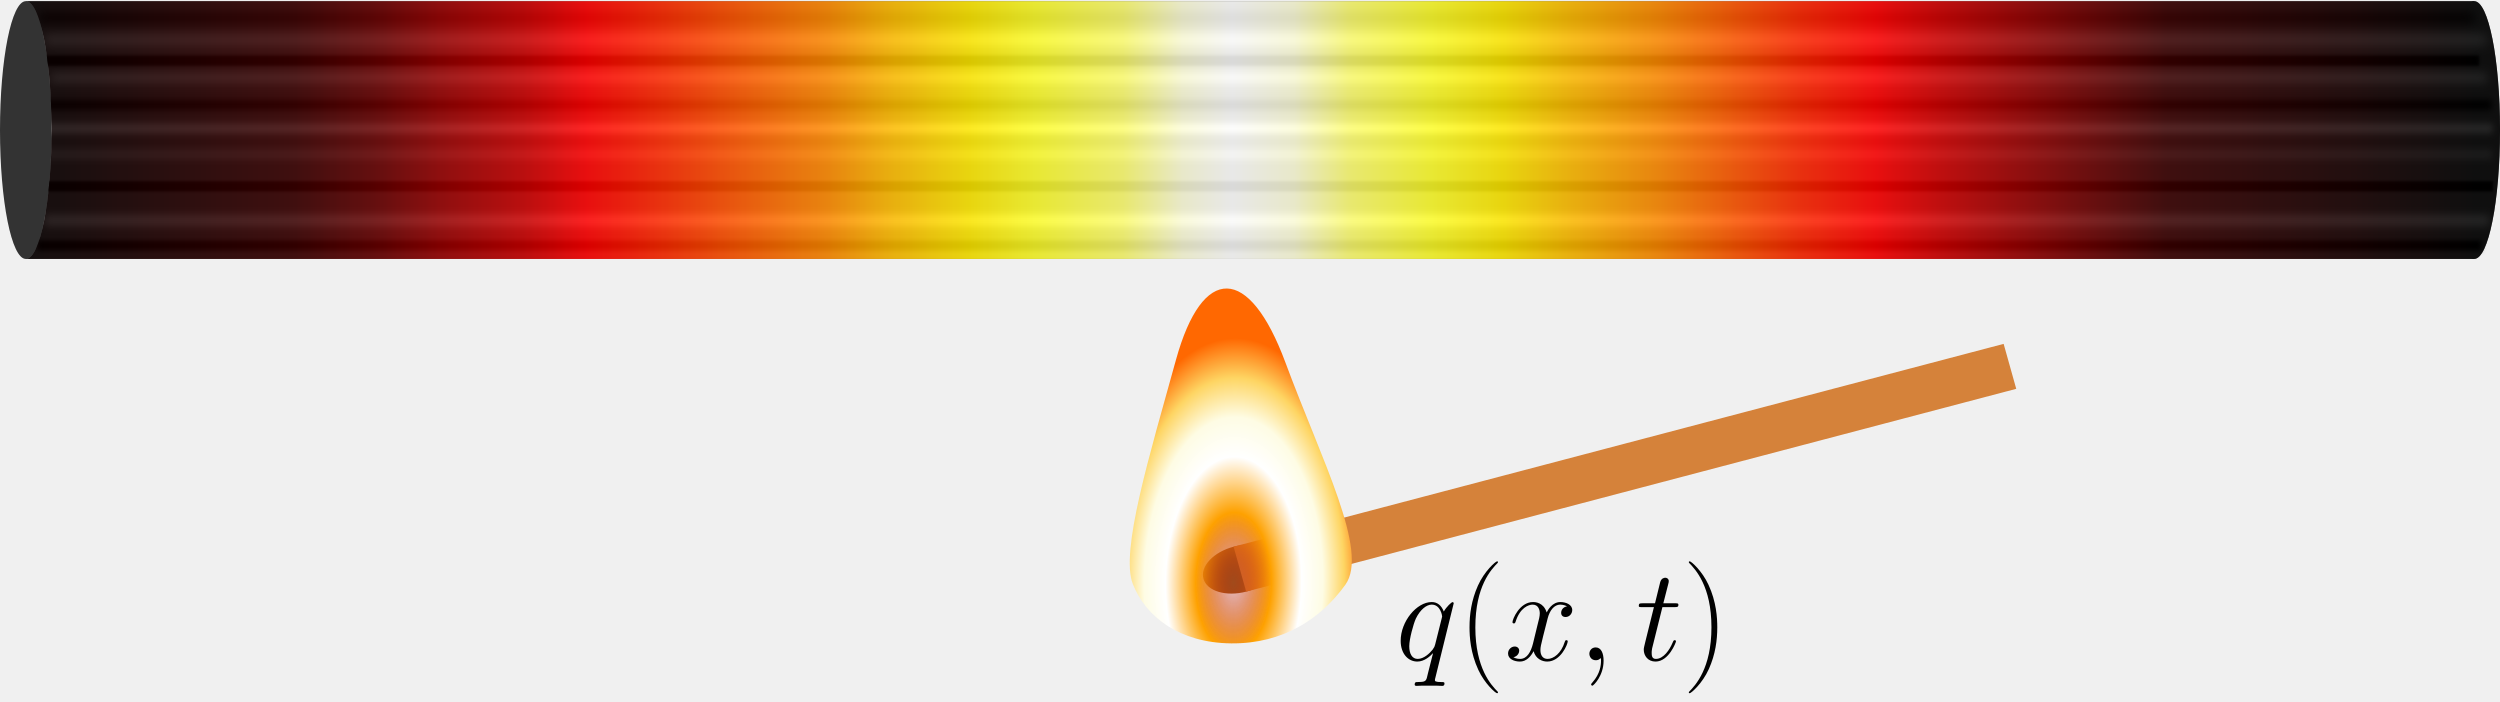
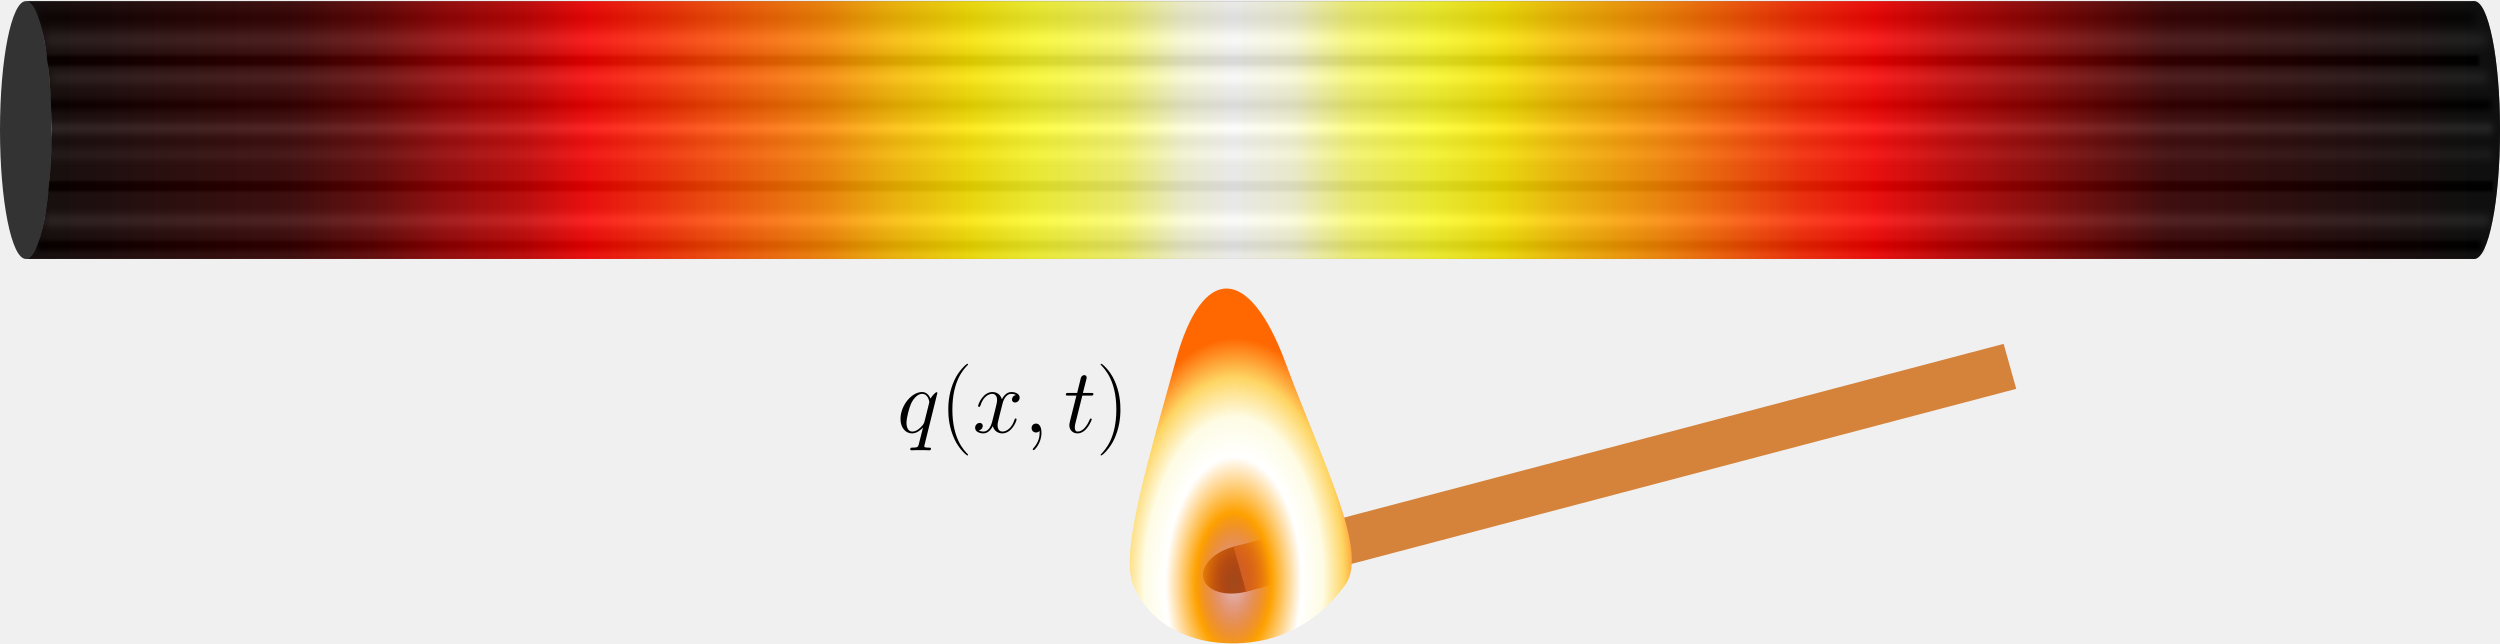
- <svg xmlns="http://www.w3.org/2000/svg" xmlns:xlink="http://www.w3.org/1999/xlink" width="165.51mm" height="46.445mm" viewBox="0 0 165.51 46.445" version="1.1" id="svg1">
+ <svg xmlns="http://www.w3.org/2000/svg" xmlns:xlink="http://www.w3.org/1999/xlink" width="165.51mm" height="42.595mm" viewBox="0 0 165.51 42.595" version="1.1" id="svg1">
  <defs id="defs1">
    <linearGradient id="linearGradient79">
      <stop style="stop-color:#ba0000;stop-opacity:0.175;" offset="0" id="stop81" />
      <stop style="stop-color:#fea100;stop-opacity:1;" offset="0.287" id="stop82" />
      <stop style="stop-color:#ffffff;stop-opacity:1;" offset="0.515" id="stop88" />
      <stop style="stop-color:#fefce4;stop-opacity:1;" offset="0.677" id="stop87" />
      <stop style="stop-color:#fed563;stop-opacity:1;" offset="0.838" id="stop89" />
      <stop style="stop-color:#ff6801;stop-opacity:1;" offset="1" id="stop80" />
    </linearGradient>
    <linearGradient id="linearGradient47">
      <stop style="stop-color:#000000;stop-opacity:1;" offset="0" id="stop43" />
      <stop style="stop-color:#380000;stop-opacity:1;" offset="0.118" id="stop73" />
      <stop style="stop-color:#680000;stop-opacity:1;" offset="0.154" id="stop71" />
      <stop style="stop-color:#960000;stop-opacity:1;" offset="0.178" id="stop69" />
      <stop style="stop-color:#c90000;stop-opacity:1;" offset="0.212" id="stop67" />
      <stop style="stop-color:#ff0000;stop-opacity:1;" offset="0.237" id="stop65" />
      <stop style="stop-color:#ff2800;stop-opacity:1;" offset="0.266" id="stop63" />
      <stop style="stop-color:#ff5b00;stop-opacity:1;" offset="0.301" id="stop61" />
      <stop style="stop-color:#ff8900;stop-opacity:1;" offset="0.334" id="stop59" />
      <stop style="stop-color:#ffba00;stop-opacity:1;" offset="0.359" id="stop57" />
      <stop style="stop-color:#ffe900;stop-opacity:1;" offset="0.392" id="stop55" />
      <stop style="stop-color:#ffff2a;stop-opacity:1;" offset="0.418" id="stop53" />
      <stop style="stop-color:#ffff71;stop-opacity:1;" offset="0.454" id="stop51" />
      <stop style="stop-color:#ffffdb;stop-opacity:1;" offset="0.478" id="stop52" />
      <stop style="stop-color:#ffffff;stop-opacity:1;" offset="0.498" id="stop48" />
      <stop style="stop-color:#ffffdb;stop-opacity:1;" offset="0.523" id="stop49" />
      <stop style="stop-color:#ffff71;stop-opacity:1;" offset="0.546" id="stop50" />
      <stop style="stop-color:#ffff2a;stop-opacity:1;" offset="0.579" id="stop54" />
      <stop style="stop-color:#ffe900;stop-opacity:1;" offset="0.607" id="stop56" />
      <stop style="stop-color:#ffba00;stop-opacity:1;" offset="0.636" id="stop58" />
      <stop style="stop-color:#ff8900;stop-opacity:1;" offset="0.671" id="stop60" />
      <stop style="stop-color:#ff5b00;stop-opacity:1;" offset="0.698" id="stop62" />
      <stop style="stop-color:#ff2800;stop-opacity:1;" offset="0.727" id="stop64" />
      <stop style="stop-color:#ff0000;stop-opacity:1;" offset="0.758" id="stop66" />
      <stop style="stop-color:#c90000;stop-opacity:1;" offset="0.787" id="stop68" />
      <stop style="stop-color:#960000;stop-opacity:1;" offset="0.818" id="stop70" />
      <stop style="stop-color:#680000;stop-opacity:1;" offset="0.846" id="stop72" />
      <stop style="stop-color:#380000;stop-opacity:1;" offset="0.876" id="stop74" />
      <stop style="stop-color:#000000;stop-opacity:1;" offset="1" id="stop44" />
    </linearGradient>
    <filter style="color-interpolation-filters:sRGB" id="filter5" x="-0.003" y="-0.773" width="1.007" height="2.546">
      <feGaussianBlur stdDeviation="0.146" id="feGaussianBlur5" />
    </filter>
    <filter style="color-interpolation-filters:sRGB" id="filter6" x="-0.002" y="-0.547" width="1.005" height="2.095">
      <feGaussianBlur stdDeviation="0.103" id="feGaussianBlur6" />
    </filter>
    <filter style="color-interpolation-filters:sRGB" id="filter8" x="-0.005" y="-1.153" width="1.01" height="3.306">
      <feGaussianBlur stdDeviation="0.217" id="feGaussianBlur8" />
    </filter>
    <filter style="color-interpolation-filters:sRGB" id="filter9" x="-0.003" y="-0.727" width="1.006" height="2.453">
      <feGaussianBlur stdDeviation="0.137" id="feGaussianBlur9" />
    </filter>
    <filter style="color-interpolation-filters:sRGB" id="filter12" x="-0.004" y="-1.024" width="1.009" height="3.049">
      <feGaussianBlur stdDeviation="0.193" id="feGaussianBlur12" />
    </filter>
    <filter style="color-interpolation-filters:sRGB" id="filter14" x="-0.003" y="-0.698" width="1.006" height="2.396">
      <feGaussianBlur stdDeviation="0.132" id="feGaussianBlur14" />
    </filter>
    <filter style="color-interpolation-filters:sRGB" id="filter15" x="-0.005" y="-1.286" width="1.011" height="3.573">
      <feGaussianBlur stdDeviation="0.243" id="feGaussianBlur15" />
    </filter>
    <filter style="color-interpolation-filters:sRGB" id="filter16" x="-0.005" y="-1.224" width="1.01" height="3.447">
      <feGaussianBlur stdDeviation="0.231" id="feGaussianBlur16" />
    </filter>
    <filter style="color-interpolation-filters:sRGB" id="filter17" x="-0.002" y="-0.381" width="1.003" height="1.763">
      <feGaussianBlur stdDeviation="0.072" id="feGaussianBlur17" />
    </filter>
    <filter style="color-interpolation-filters:sRGB" id="filter1" x="-0.002" y="-0.424" width="1.004" height="1.849">
      <feGaussianBlur stdDeviation="0.08" id="feGaussianBlur1" />
    </filter>
    <linearGradient xlink:href="#linearGradient47" id="linearGradient75" gradientUnits="userSpaceOnUse" gradientTransform="translate(0.7771723,-15.42187)" x1="47.757" y1="66.36" x2="156.383" y2="66.36" spreadMethod="reflect" />
    <radialGradient xlink:href="#linearGradient79" id="radialGradient80" cx="110.822" cy="65.819" fx="110.822" fy="65.819" r="8.67" gradientTransform="matrix(1.008356,0.00677122,-0.01760116,1.864993,-10.3159,-74.99543)" gradientUnits="userSpaceOnUse" spreadMethod="pad" />
    <g id="g3226">
      <g id="g8621">
        <path d="m 6.312,-10.438 c 0.156,-0.656 0.219,-0.828 1.734,-0.828 0.453,0 0.578,0 0.578,-0.328 0,-0.172 -0.188,-0.172 -0.25,-0.172 -0.344,0 -0.75,0.047 -1.094,0.047 h -2.312 c -0.312,0 -0.703,-0.047 -1.031,-0.047 -0.125,0 -0.328,0 -0.328,0.328 0,0.172 0.156,0.172 0.422,0.172 1.047,0 1.047,0.141 1.047,0.328 0,0.031 0,0.141 -0.062,0.406 l -2.328,9.25 C 2.531,-0.672 2.5,-0.5 1.297,-0.5 c -0.328,0 -0.5,0 -0.5,0.312 C 0.797,0 0.891,0 1.234,0 h 7.719 c 0.375,0 0.391,-0.016 0.516,-0.328 L 10.797,-4 c 0.031,-0.078 0.062,-0.188 0.062,-0.234 0,-0.109 -0.078,-0.172 -0.172,-0.172 -0.016,0 -0.094,0 -0.125,0.062 -0.047,0.016 -0.047,0.062 -0.172,0.391 C 9.828,-2.438 9.062,-0.5 6.141,-0.5 H 4.5 c -0.25,0 -0.281,0 -0.391,-0.016 -0.188,-0.016 -0.203,-0.047 -0.203,-0.188 0,-0.125 0.031,-0.234 0.078,-0.375 z m 0,0" id="path976" />
      </g>
    </g>
    <g id="g5071">
      <g id="g7912">
        <path d="m 10.922,-10.688 c 0,-0.109 -0.094,-0.219 -0.219,-0.219 -0.203,0 -1.156,0.891 -1.641,1.766 -0.438,-1.125 -1.203,-1.781 -2.266,-1.781 -2.812,0 -5.828,3.609 -5.828,7.281 0,2.453 1.438,3.891 3.125,3.891 1.312,0 2.406,-1 2.922,-1.562 L 7.031,-1.281 6.094,2.422 5.875,3.328 C 5.656,4.062 5.281,4.062 4.109,4.094 c -0.266,0 -0.516,0 -0.516,0.469 0,0.172 0.141,0.25 0.328,0.25 0.344,0 0.781,-0.047 1.141,-0.047 h 2.516 c 0.375,0 0.797,0.047 1.172,0.047 0.141,0 0.438,0 0.438,-0.469 0,-0.25 -0.188,-0.25 -0.562,-0.25 -1.172,0 -1.234,-0.172 -1.234,-0.375 0,-0.125 0.016,-0.156 0.094,-0.469 z M 7.438,-2.953 C 7.312,-2.531 7.312,-2.484 6.969,-2 c -0.547,0.688 -1.641,1.75 -2.812,1.75 -1.016,0 -1.578,-0.922 -1.578,-2.375 0,-1.359 0.766,-4.141 1.234,-5.188 0.844,-1.734 2.016,-2.625 2.984,-2.625 1.625,0 1.953,2.031 1.953,2.234 0,0.031 -0.078,0.344 -0.094,0.391 z m 0,0" id="path4889" />
      </g>
      <g id="g2368">
        <path d="m 11.75,-10.109 c -0.797,0.141 -1.094,0.734 -1.094,1.219 0,0.594 0.469,0.781 0.812,0.781 0.75,0 1.266,-0.641 1.266,-1.312 0,-1.031 -1.188,-1.5 -2.234,-1.5 -1.5,0 -2.344,1.484 -2.562,1.953 -0.578,-1.859 -2.109,-1.953 -2.562,-1.953 -2.531,0 -3.859,3.234 -3.859,3.781 0,0.109 0.094,0.234 0.266,0.234 0.203,0 0.25,-0.156 0.297,-0.25 0.844,-2.75 2.5,-3.281 3.219,-3.281 1.125,0 1.344,1.047 1.344,1.641 C 6.641,-8.25 6.5,-7.688 6.188,-6.5 l -0.828,3.406 c -0.375,1.484 -1.094,2.844 -2.406,2.844 -0.125,0 -0.75,0 -1.266,-0.312 0.891,-0.188 1.094,-0.922 1.094,-1.219 0,-0.5 -0.375,-0.797 -0.844,-0.797 -0.594,0 -1.25,0.516 -1.25,1.312 0,1.047 1.172,1.516 2.234,1.516 1.188,0 2.031,-0.938 2.562,-1.953 C 5.875,-0.25 7.109,0.25 8.031,0.25 c 2.531,0 3.859,-3.25 3.859,-3.797 0,-0.125 -0.094,-0.219 -0.25,-0.219 -0.219,0 -0.234,0.125 -0.312,0.328 -0.672,2.172 -2.109,3.188 -3.219,3.188 -0.875,0 -1.344,-0.641 -1.344,-1.656 0,-0.547 0.094,-0.938 0.5,-2.578 L 8.125,-7.859 C 8.5,-9.344 9.344,-10.438 10.484,-10.438 c 0.047,0 0.734,0 1.266,0.328 z m 0,0" id="path6956" />
      </g>
      <g id="g996">
        <path d="m 4.828,0.094 c 0,-1.438 -0.469,-2.5 -1.484,-2.5 -0.797,0 -1.188,0.641 -1.188,1.188 C 2.156,-0.672 2.531,0 3.375,0 3.688,0 3.969,-0.094 4.188,-0.328 4.234,-0.375 4.266,-0.375 4.281,-0.375 c 0.062,0 0.062,0.344 0.062,0.469 0,0.828 -0.156,2.438 -1.594,4.047 C 2.484,4.438 2.484,4.484 2.484,4.531 c 0,0.125 0.125,0.25 0.234,0.25 0.203,0 2.109,-1.828 2.109,-4.688 z m 0,0" id="path2283" />
      </g>
      <g id="g4637">
        <path d="m 4.984,-9.969 h 2.281 c 0.469,0 0.719,0 0.719,-0.438 0,-0.281 -0.156,-0.281 -0.656,-0.281 H 5.156 l 0.922,-3.609 c 0.094,-0.344 0.094,-0.391 0.094,-0.578 0,-0.391 -0.328,-0.609 -0.641,-0.609 -0.203,0 -0.766,0.078 -0.969,0.859 l -0.969,3.938 H 1.266 c -0.5,0 -0.719,0 -0.719,0.484 0,0.234 0.172,0.234 0.641,0.234 h 2.203 l -1.625,6.547 c -0.203,0.875 -0.281,1.125 -0.281,1.438 0,1.172 0.812,2.234 2.203,2.234 2.5,0 3.844,-3.625 3.844,-3.797 0,-0.141 -0.094,-0.219 -0.25,-0.219 -0.047,0 -0.141,0 -0.188,0.094 C 7.062,-3.641 7.031,-3.625 6.859,-3.219 6.344,-1.984 5.203,-0.25 3.766,-0.25 c -0.75,0 -0.797,-0.625 -0.797,-1.156 0,-0.031 0,-0.5 0.078,-0.797 z m 0,0" id="path3523" />
      </g>
      <g id="g4497">
        <path d="m 7.578,6.047 c 0,-0.031 0,-0.078 -0.062,-0.156 -1.141,-1.156 -4.188,-4.328 -4.188,-12.062 0,-7.734 2.984,-10.875 4.203,-12.109 0,-0.031 0.047,-0.078 0.047,-0.156 0,-0.078 -0.062,-0.125 -0.172,-0.125 -0.266,0 -2.375,1.828 -3.594,4.562 -1.234,2.75 -1.578,5.422 -1.578,7.812 0,1.781 0.172,4.797 1.656,8 1.188,2.578 3.219,4.375 3.516,4.375 0.125,0 0.172,-0.047 0.172,-0.141 z m 0,0" id="path8929" />
      </g>
      <g id="g4168">
        <path d="m 6.516,-6.172 c 0,-1.781 -0.172,-4.812 -1.656,-8 C 3.672,-16.75 1.641,-18.562 1.344,-18.562 c -0.078,0 -0.172,0.031 -0.172,0.156 0,0.047 0.016,0.062 0.047,0.125 1.188,1.234 4.203,4.375 4.203,12.094 0,7.719 -3,10.875 -4.203,12.109 C 1.188,5.969 1.172,6 1.172,6.047 c 0,0.125 0.094,0.141 0.172,0.141 0.266,0 2.375,-1.828 3.594,-4.547 1.234,-2.75 1.578,-5.438 1.578,-7.812 z m 0,0" id="path2100" />
      </g>
    </g>
    <g id="g2211">
      <g id="g3845">
        <path d="m 11.75,-10.109 c -0.797,0.141 -1.094,0.734 -1.094,1.219 0,0.594 0.469,0.781 0.812,0.781 0.75,0 1.266,-0.641 1.266,-1.312 0,-1.031 -1.188,-1.5 -2.234,-1.5 -1.5,0 -2.344,1.484 -2.562,1.953 -0.578,-1.859 -2.109,-1.953 -2.562,-1.953 -2.531,0 -3.859,3.234 -3.859,3.781 0,0.109 0.094,0.234 0.266,0.234 0.203,0 0.25,-0.156 0.297,-0.25 0.844,-2.75 2.5,-3.281 3.219,-3.281 1.125,0 1.344,1.047 1.344,1.641 C 6.641,-8.25 6.5,-7.688 6.188,-6.5 l -0.828,3.406 c -0.375,1.484 -1.094,2.844 -2.406,2.844 -0.125,0 -0.75,0 -1.266,-0.312 0.891,-0.188 1.094,-0.922 1.094,-1.219 0,-0.5 -0.375,-0.797 -0.844,-0.797 -0.594,0 -1.25,0.516 -1.25,1.312 0,1.047 1.172,1.516 2.234,1.516 1.188,0 2.031,-0.938 2.562,-1.953 C 5.875,-0.25 7.109,0.25 8.031,0.25 c 2.531,0 3.859,-3.25 3.859,-3.797 0,-0.125 -0.094,-0.219 -0.25,-0.219 -0.219,0 -0.234,0.125 -0.312,0.328 -0.672,2.172 -2.109,3.188 -3.219,3.188 -0.875,0 -1.344,-0.641 -1.344,-1.656 0,-0.547 0.094,-0.938 0.5,-2.578 L 8.125,-7.859 C 8.5,-9.344 9.344,-10.438 10.484,-10.438 c 0.047,0 0.734,0 1.266,0.328 z m 0,0" id="path7610" />
      </g>
      <g id="g2023">
        <path d="m 7.234,-5.531 c 0,-1.047 -0.016,-2.844 -0.75,-4.219 -0.625,-1.203 -1.641,-1.625 -2.547,-1.625 -0.828,0 -1.875,0.375 -2.531,1.609 -0.688,1.297 -0.75,2.891 -0.75,4.234 0,0.984 0.016,2.484 0.547,3.797 0.75,1.766 2.062,2.016 2.734,2.016 0.797,0 2,-0.328 2.703,-1.969 0.516,-1.188 0.594,-2.578 0.594,-3.844 z M 3.938,0 C 2.844,0 2.188,-0.953 1.953,-2.25 1.75,-3.266 1.75,-4.75 1.75,-5.719 c 0,-1.328 0,-2.422 0.234,-3.469 0.328,-1.469 1.281,-1.922 1.953,-1.922 0.719,0 1.625,0.469 1.953,1.875 C 6.109,-8.25 6.125,-7.094 6.125,-5.719 c 0,1.125 0,2.5 -0.203,3.516 C 5.562,-0.328 4.547,0 3.938,0 Z m 0,0" id="path1007" />
      </g>
    </g>
    <g id="g6523">
      <g id="g1395">
        <path d="m 11.75,-10.109 c -0.797,0.141 -1.094,0.734 -1.094,1.219 0,0.594 0.469,0.781 0.812,0.781 0.75,0 1.266,-0.641 1.266,-1.312 0,-1.031 -1.188,-1.5 -2.234,-1.5 -1.5,0 -2.344,1.484 -2.562,1.953 -0.578,-1.859 -2.109,-1.953 -2.562,-1.953 -2.531,0 -3.859,3.234 -3.859,3.781 0,0.109 0.094,0.234 0.266,0.234 0.203,0 0.25,-0.156 0.297,-0.25 0.844,-2.75 2.5,-3.281 3.219,-3.281 1.125,0 1.344,1.047 1.344,1.641 C 6.641,-8.25 6.5,-7.688 6.188,-6.5 l -0.828,3.406 c -0.375,1.484 -1.094,2.844 -2.406,2.844 -0.125,0 -0.75,0 -1.266,-0.312 0.891,-0.188 1.094,-0.922 1.094,-1.219 0,-0.5 -0.375,-0.797 -0.844,-0.797 -0.594,0 -1.25,0.516 -1.25,1.312 0,1.047 1.172,1.516 2.234,1.516 1.188,0 2.031,-0.938 2.562,-1.953 C 5.875,-0.25 7.109,0.25 8.031,0.25 c 2.531,0 3.859,-3.25 3.859,-3.797 0,-0.125 -0.094,-0.219 -0.25,-0.219 -0.219,0 -0.234,0.125 -0.312,0.328 -0.672,2.172 -2.109,3.188 -3.219,3.188 -0.875,0 -1.344,-0.641 -1.344,-1.656 0,-0.547 0.094,-0.938 0.5,-2.578 L 8.125,-7.859 C 8.5,-9.344 9.344,-10.438 10.484,-10.438 c 0.047,0 0.734,0 1.266,0.328 z m 0,0" id="path8212" />
      </g>
      <g id="g1251">
        <path d="m 4.578,-11 c 0,-0.359 -0.016,-0.375 -0.25,-0.375 -0.672,0.797 -1.688,1.062 -2.656,1.094 -0.047,0 -0.141,0 -0.156,0.031 C 1.5,-10.203 1.5,-10.172 1.5,-9.812 c 0.531,0 1.422,-0.109 2.109,-0.516 V -1.25 c 0,0.594 -0.031,0.797 -1.516,0.797 H 1.578 V 0 c 0.828,-0.016 1.688,-0.031 2.516,-0.031 0.828,0 1.688,0.016 2.516,0.031 V -0.453 H 6.094 c -1.484,0 -1.516,-0.188 -1.516,-0.797 z m 0,0" id="path9883" />
      </g>
    </g>
    <g id="g4406">
      <g id="g8039">
        <path d="m 11.75,-10.109 c -0.797,0.141 -1.094,0.734 -1.094,1.219 0,0.594 0.469,0.781 0.812,0.781 0.75,0 1.266,-0.641 1.266,-1.312 0,-1.031 -1.188,-1.5 -2.234,-1.5 -1.5,0 -2.344,1.484 -2.562,1.953 -0.578,-1.859 -2.109,-1.953 -2.562,-1.953 -2.531,0 -3.859,3.234 -3.859,3.781 0,0.109 0.094,0.234 0.266,0.234 0.203,0 0.25,-0.156 0.297,-0.25 0.844,-2.75 2.5,-3.281 3.219,-3.281 1.125,0 1.344,1.047 1.344,1.641 C 6.641,-8.25 6.5,-7.688 6.188,-6.5 l -0.828,3.406 c -0.375,1.484 -1.094,2.844 -2.406,2.844 -0.125,0 -0.75,0 -1.266,-0.312 0.891,-0.188 1.094,-0.922 1.094,-1.219 0,-0.5 -0.375,-0.797 -0.844,-0.797 -0.594,0 -1.25,0.516 -1.25,1.312 0,1.047 1.172,1.516 2.234,1.516 1.188,0 2.031,-0.938 2.562,-1.953 C 5.875,-0.25 7.109,0.25 8.031,0.25 c 2.531,0 3.859,-3.25 3.859,-3.797 0,-0.125 -0.094,-0.219 -0.25,-0.219 -0.219,0 -0.234,0.125 -0.312,0.328 -0.672,2.172 -2.109,3.188 -3.219,3.188 -0.875,0 -1.344,-0.641 -1.344,-1.656 0,-0.547 0.094,-0.938 0.5,-2.578 L 8.125,-7.859 C 8.5,-9.344 9.344,-10.438 10.484,-10.438 c 0.047,0 0.734,0 1.266,0.328 z m 0,0" id="path2099" />
      </g>
    </g>
    <g id="g2074">
      <g id="g8507">
        <path d="m 6.219,-0.906 c -0.359,0 -0.656,0 -0.656,-0.109 0,-0.031 0.344,-1.984 0.469,-2.438 C 6.688,-6.094 8.266,-8 10.062,-8 c 1.344,0 1.953,1.016 1.953,2.156 0,2.359 -2.641,4.938 -5.797,4.938 z M 5.328,0.172 c 0.125,0.016 0.328,0.031 0.703,0.031 3.391,0 6.5,-3.266 6.5,-6.531 0,-1.25 -0.547,-2.781 -2.281,-2.781 -2.984,0 -4.234,4.188 -5.391,8.078 -2.375,-0.453 -3.375,-1.719 -3.375,-3.094 0,-0.562 0.438,-2.781 1.641,-4.266 0.219,-0.266 0.219,-0.312 0.219,-0.344 0,-0.172 -0.156,-0.172 -0.203,-0.172 -0.562,0 -2.125,3.016 -2.125,4.984 0,2.312 1.812,3.578 3.484,3.938 l -1.078,3.5 c -0.094,0.312 -0.094,0.344 -0.094,0.438 0,0.484 0.5,0.516 0.531,0.516 0.203,0 0.578,-0.094 0.75,-0.5 C 4.672,3.781 5.25,0.578 5.328,0.172 Z m 0,0" id="path4126" />
      </g>
      <g id="g8302">
        <path d="m 5.016,-4.547 c 0.062,-0.234 0.062,-0.438 0.062,-0.484 0,-0.828 -0.625,-1.297 -1.266,-1.297 -1.453,0 -2.219,2.094 -2.219,2.203 0,0.062 0.062,0.125 0.141,0.125 0.109,0 0.125,-0.062 0.203,-0.203 0.578,-1.391 1.297,-1.828 1.828,-1.828 0.312,0 0.469,0.156 0.469,0.656 0,0.344 -0.047,0.484 -0.109,0.734 L 2.766,0.781 C 2.5,1.844 1.828,2.641 1.031,2.641 c -0.062,0 -0.359,0 -0.625,-0.141 C 0.75,2.422 1.016,2.156 1.016,1.812 c 0,-0.234 -0.172,-0.469 -0.484,-0.469 -0.375,0 -0.719,0.312 -0.719,0.75 0,0.594 0.625,0.828 1.219,0.828 0.984,0 2.297,-0.734 2.656,-2.156 z m 0.594,-4.406 c 0,-0.359 -0.297,-0.469 -0.469,-0.469 -0.391,0 -0.719,0.375 -0.719,0.688 0,0.219 0.172,0.469 0.484,0.469 0.328,0 0.703,-0.312 0.703,-0.688 z m 0,0" id="path8795" />
      </g>
    </g>
    <g id="g1158">
      <g id="g5928">
        <path d="m 6.219,-0.906 c -0.359,0 -0.656,0 -0.656,-0.109 0,-0.031 0.344,-1.984 0.469,-2.438 C 6.688,-6.094 8.266,-8 10.062,-8 c 1.344,0 1.953,1.016 1.953,2.156 0,2.359 -2.641,4.938 -5.797,4.938 z M 5.328,0.172 c 0.125,0.016 0.328,0.031 0.703,0.031 3.391,0 6.5,-3.266 6.5,-6.531 0,-1.25 -0.547,-2.781 -2.281,-2.781 -2.984,0 -4.234,4.188 -5.391,8.078 -2.375,-0.453 -3.375,-1.719 -3.375,-3.094 0,-0.562 0.438,-2.781 1.641,-4.266 0.219,-0.266 0.219,-0.312 0.219,-0.344 0,-0.172 -0.156,-0.172 -0.203,-0.172 -0.562,0 -2.125,3.016 -2.125,4.984 0,2.312 1.812,3.578 3.484,3.938 l -1.078,3.5 c -0.094,0.312 -0.094,0.344 -0.094,0.438 0,0.484 0.5,0.516 0.531,0.516 0.203,0 0.578,-0.094 0.75,-0.5 C 4.672,3.781 5.25,0.578 5.328,0.172 Z m 0,0" id="path427" />
      </g>
      <g id="g5249">
        <path d="m 5.016,-4.547 c 0.062,-0.234 0.062,-0.438 0.062,-0.484 0,-0.828 -0.625,-1.297 -1.266,-1.297 -1.453,0 -2.219,2.094 -2.219,2.203 0,0.062 0.062,0.125 0.141,0.125 0.109,0 0.125,-0.062 0.203,-0.203 0.578,-1.391 1.297,-1.828 1.828,-1.828 0.312,0 0.469,0.156 0.469,0.656 0,0.344 -0.047,0.484 -0.109,0.734 L 2.766,0.781 C 2.5,1.844 1.828,2.641 1.031,2.641 c -0.062,0 -0.359,0 -0.625,-0.141 C 0.75,2.422 1.016,2.156 1.016,1.812 c 0,-0.234 -0.172,-0.469 -0.484,-0.469 -0.375,0 -0.719,0.312 -0.719,0.75 0,0.594 0.625,0.828 1.219,0.828 0.984,0 2.297,-0.734 2.656,-2.156 z m 0.594,-4.406 c 0,-0.359 -0.297,-0.469 -0.469,-0.469 -0.391,0 -0.719,0.375 -0.719,0.688 0,0.219 0.172,0.469 0.484,0.469 0.328,0 0.703,-0.312 0.703,-0.688 z m 0,0" id="path1397" />
      </g>
      <g id="g5561">
        <path d="m 9.453,-3.297 c 0.25,0 0.5,0 0.5,-0.281 0,-0.297 -0.25,-0.297 -0.5,-0.297 H 1.688 c -0.234,0 -0.5,0 -0.5,0.297 0,0.281 0.266,0.281 0.5,0.281 z m 0,0" id="path351" />
      </g>
      <g id="g9844">
        <path d="m 4.125,-9.188 c 0,-0.344 0,-0.344 -0.281,-0.344 C 3.5,-9.156 2.781,-8.625 1.312,-8.625 v 0.422 c 0.328,0 1.047,0 1.828,-0.375 v 7.469 c 0,0.516 -0.047,0.688 -1.297,0.688 H 1.391 V 0 c 0.391,-0.031 1.781,-0.031 2.25,-0.031 0.469,0 1.859,0 2.234,0.031 V -0.422 H 5.438 c -1.266,0 -1.312,-0.172 -1.312,-0.688 z m 0,0" id="path7261" />
      </g>
    </g>
    <g id="g7533">
      <g id="g9674">
        <path d="m 6.219,-0.906 c -0.359,0 -0.656,0 -0.656,-0.109 0,-0.031 0.344,-1.984 0.469,-2.438 C 6.688,-6.094 8.266,-8 10.062,-8 c 1.344,0 1.953,1.016 1.953,2.156 0,2.359 -2.641,4.938 -5.797,4.938 z M 5.328,0.172 c 0.125,0.016 0.328,0.031 0.703,0.031 3.391,0 6.5,-3.266 6.5,-6.531 0,-1.25 -0.547,-2.781 -2.281,-2.781 -2.984,0 -4.234,4.188 -5.391,8.078 -2.375,-0.453 -3.375,-1.719 -3.375,-3.094 0,-0.562 0.438,-2.781 1.641,-4.266 0.219,-0.266 0.219,-0.312 0.219,-0.344 0,-0.172 -0.156,-0.172 -0.203,-0.172 -0.562,0 -2.125,3.016 -2.125,4.984 0,2.312 1.812,3.578 3.484,3.938 l -1.078,3.5 c -0.094,0.312 -0.094,0.344 -0.094,0.438 0,0.484 0.5,0.516 0.531,0.516 0.203,0 0.578,-0.094 0.75,-0.5 C 4.672,3.781 5.25,0.578 5.328,0.172 Z m 0,0" id="path1917" />
      </g>
      <g id="g2620">
        <path d="m 5.016,-4.547 c 0.062,-0.234 0.062,-0.438 0.062,-0.484 0,-0.828 -0.625,-1.297 -1.266,-1.297 -1.453,0 -2.219,2.094 -2.219,2.203 0,0.062 0.062,0.125 0.141,0.125 0.109,0 0.125,-0.062 0.203,-0.203 0.578,-1.391 1.297,-1.828 1.828,-1.828 0.312,0 0.469,0.156 0.469,0.656 0,0.344 -0.047,0.484 -0.109,0.734 L 2.766,0.781 C 2.5,1.844 1.828,2.641 1.031,2.641 c -0.062,0 -0.359,0 -0.625,-0.141 C 0.75,2.422 1.016,2.156 1.016,1.812 c 0,-0.234 -0.172,-0.469 -0.484,-0.469 -0.375,0 -0.719,0.312 -0.719,0.75 0,0.594 0.625,0.828 1.219,0.828 0.984,0 2.297,-0.734 2.656,-2.156 z m 0.594,-4.406 c 0,-0.359 -0.297,-0.469 -0.469,-0.469 -0.391,0 -0.719,0.375 -0.719,0.688 0,0.219 0.172,0.469 0.484,0.469 0.328,0 0.703,-0.312 0.703,-0.688 z m 0,0" id="path2135" />
      </g>
      <g id="g5679">
        <path d="M 5.719,-3.312 H 9.688 c 0.203,0 0.453,0 0.453,-0.266 0,-0.266 -0.25,-0.266 -0.453,-0.266 H 5.719 v -3.953 c 0,-0.203 0,-0.469 -0.25,-0.469 -0.281,0 -0.281,0.25 -0.281,0.469 V -3.844 H 1.234 c -0.203,0 -0.453,0 -0.453,0.266 0,0.266 0.234,0.266 0.453,0.266 H 5.188 v 3.953 c 0,0.203 0,0.469 0.266,0.469 0.266,0 0.266,-0.25 0.266,-0.469 z m 0,0" id="path8857" />
      </g>
      <g id="g3326">
        <path d="m 4.125,-9.188 c 0,-0.344 0,-0.344 -0.281,-0.344 C 3.5,-9.156 2.781,-8.625 1.312,-8.625 v 0.422 c 0.328,0 1.047,0 1.828,-0.375 v 7.469 c 0,0.516 -0.047,0.688 -1.297,0.688 H 1.391 V 0 c 0.391,-0.031 1.781,-0.031 2.25,-0.031 0.469,0 1.859,0 2.234,0.031 V -0.422 H 5.438 c -1.266,0 -1.312,-0.172 -1.312,-0.688 z m 0,0" id="path5183" />
      </g>
    </g>
+     <g id="g9616">
+       <g id="g6315">
+         <path d="m 7.594,-7.422 c 0,-0.078 -0.062,-0.156 -0.156,-0.156 -0.141,0 -0.812,0.625 -1.141,1.219 C 5.984,-7.125 5.453,-7.594 4.719,-7.594 c -1.953,0 -4.047,2.516 -4.047,5.062 0,1.703 1,2.703 2.172,2.703 0.906,0 1.672,-0.688 2.031,-1.078 l 0.016,0.016 -0.656,2.578 -0.156,0.625 c -0.156,0.516 -0.406,0.516 -1.219,0.531 -0.188,0 -0.359,0 -0.359,0.328 0,0.109 0.094,0.172 0.219,0.172 0.25,0 0.547,-0.031 0.797,-0.031 h 1.75 c 0.266,0 0.547,0.031 0.812,0.031 0.109,0 0.312,0 0.312,-0.328 C 6.391,2.844 6.25,2.844 5.984,2.844 5.188,2.844 5.125,2.719 5.125,2.578 5.125,2.5 5.141,2.484 5.203,2.25 Z m -2.422,5.375 C 5.078,-1.75 5.078,-1.719 4.844,-1.391 c -0.391,0.484 -1.141,1.219 -1.953,1.219 -0.703,0 -1.094,-0.641 -1.094,-1.656 0,-0.938 0.531,-2.875 0.859,-3.594 C 3.234,-6.625 4.047,-7.25 4.719,-7.25 c 1.141,0 1.359,1.406 1.359,1.547 0,0.016 -0.047,0.25 -0.062,0.281 z m 0,0" id="path8239" />
+       </g>
+       <g id="g1771">
+         <path d="m 8.156,-7.031 c -0.547,0.109 -0.75,0.516 -0.75,0.844 0,0.422 0.328,0.562 0.562,0.562 0.516,0 0.875,-0.453 0.875,-0.922 0,-0.719 -0.812,-1.047 -1.547,-1.047 -1.047,0 -1.625,1.031 -1.781,1.359 -0.406,-1.297 -1.469,-1.359 -1.781,-1.359 -1.75,0 -2.688,2.25 -2.688,2.641 0,0.062 0.078,0.156 0.188,0.156 0.141,0 0.172,-0.109 0.219,-0.172 C 2.031,-6.891 3.188,-7.25 3.688,-7.25 c 0.766,0 0.922,0.719 0.922,1.141 0,0.375 -0.094,0.766 -0.297,1.594 L 3.719,-2.156 c -0.25,1.031 -0.75,1.984 -1.672,1.984 -0.078,0 -0.516,0 -0.875,-0.219 0.625,-0.125 0.75,-0.641 0.75,-0.844 0,-0.344 -0.25,-0.562 -0.578,-0.562 -0.406,0 -0.859,0.375 -0.859,0.922 0,0.719 0.812,1.047 1.547,1.047 0.828,0 1.406,-0.656 1.781,-1.359 0.266,1.016 1.125,1.359 1.766,1.359 1.75,0 2.688,-2.25 2.688,-2.641 0,-0.078 -0.062,-0.156 -0.172,-0.156 -0.156,0 -0.172,0.094 -0.219,0.234 -0.469,1.516 -1.469,2.219 -2.25,2.219 -0.594,0 -0.922,-0.453 -0.922,-1.156 0,-0.375 0.062,-0.656 0.344,-1.781 l 0.594,-2.344 C 5.906,-6.484 6.484,-7.25 7.281,-7.25 c 0.031,0 0.516,0 0.875,0.219 z m 0,0" id="path2208" />
+       </g>
+       <g id="g280">
+         <path d="m 3.359,0.062 c 0,-1 -0.328,-1.734 -1.031,-1.734 C 1.781,-1.672 1.5,-1.219 1.5,-0.844 1.5,-0.469 1.75,0 2.344,0 2.562,0 2.75,-0.062 2.906,-0.219 c 0.031,-0.047 0.062,-0.047 0.078,-0.047 0.031,0 0.031,0.25 0.031,0.328 0,0.578 -0.109,1.688 -1.109,2.812 -0.188,0.203 -0.188,0.234 -0.188,0.281 0,0.078 0.094,0.172 0.172,0.172 0.141,0 1.469,-1.281 1.469,-3.266 z m 0,0" id="path2333" />
+       </g>
+       <g id="g7105">
+         <path d="m 3.469,-6.922 h 1.578 c 0.328,0 0.5,0 0.5,-0.312 0,-0.188 -0.109,-0.188 -0.453,-0.188 H 3.578 L 4.219,-9.938 c 0.062,-0.234 0.062,-0.266 0.062,-0.391 0,-0.281 -0.219,-0.438 -0.438,-0.438 -0.141,0 -0.531,0.062 -0.672,0.609 L 2.5,-7.422 H 0.875 c -0.344,0 -0.5,0 -0.5,0.328 0,0.172 0.125,0.172 0.453,0.172 h 1.531 L 1.219,-2.375 c -0.141,0.594 -0.188,0.781 -0.188,1 0,0.812 0.562,1.547 1.531,1.547 1.75,0 2.672,-2.516 2.672,-2.641 0,-0.094 -0.062,-0.156 -0.172,-0.156 -0.031,0 -0.109,0 -0.141,0.078 -0.016,0.016 -0.031,0.031 -0.156,0.312 -0.359,0.859 -1.156,2.062 -2.141,2.062 -0.531,0 -0.562,-0.438 -0.562,-0.812 0,-0.016 0,-0.344 0.062,-0.547 z m 0,0" id="path4896" />
+       </g>
+       <g id="g8363">
+         <path d="m 5.266,4.203 c 0,-0.016 0,-0.047 -0.047,-0.109 -0.797,-0.812 -2.906,-3.016 -2.906,-8.375 0,-5.375 2.078,-7.562 2.922,-8.422 0,-0.016 0.031,-0.062 0.031,-0.109 0,-0.047 -0.047,-0.078 -0.125,-0.078 -0.188,0 -1.641,1.266 -2.484,3.156 -0.859,1.922 -1.109,3.781 -1.109,5.422 0,1.25 0.125,3.344 1.156,5.562 0.828,1.797 2.234,3.062 2.438,3.062 0.094,0 0.125,-0.047 0.125,-0.109 z m 0,0" id="path8388" />
+       </g>
+       <g id="g7259">
+         <path d="m 4.531,-4.281 c 0,-1.25 -0.125,-3.344 -1.156,-5.562 -0.828,-1.797 -2.234,-3.047 -2.438,-3.047 -0.062,0 -0.125,0.016 -0.125,0.094 0,0.031 0.016,0.062 0.031,0.094 0.828,0.859 2.922,3.047 2.922,8.391 0,5.375 -2.078,7.562 -2.922,8.422 C 0.828,4.156 0.812,4.172 0.812,4.203 0.812,4.281 0.875,4.312 0.938,4.312 1.125,4.312 2.578,3.031 3.422,1.141 4.281,-0.781 4.531,-2.641 4.531,-4.281 Z m 0,0" id="path6766" />
+       </g>
+     </g>
  </defs>
  <g id="layer1" transform="translate(-18.60668,-9.94109)">
    <g id="g2" transform="matrix(1.507959,0,0,1.507959,-56.97391,-28.2012)">
      <g id="g1">
        <ellipse style="fill:#666666;fill-opacity:1;stroke-width:0.75;stroke-miterlimit:0.9" id="path1-3" cx="158.747" cy="31.004" rx="1.132" ry="5.658" />
        <rect style="fill:#666666;stroke-width:0.75;stroke-miterlimit:0.9" id="rect1" width="107.495" height="11.315" x="51.253" y="25.346" />
        <rect style="fill:#ffffff;fill-opacity:1;stroke-width:0.75;stroke-miterlimit:0.9;filter:url(#filter15)" id="rect2" width="106.137" height="0.453" x="52.045" y="26.817" transform="matrix(1.010392,0,0,1,-0.5348039,0)" />
        <rect style="mix-blend-mode:normal;fill:#ebebeb;fill-opacity:1;stroke-width:0.75;stroke-miterlimit:0.9;filter:url(#filter8)" id="rect2-2" width="106.137" height="0.453" x="34.965" y="29.561" transform="matrix(1.008064,0,0,1,17.07289,-1.080145)" />
        <rect style="mix-blend-mode:normal;fill:#000000;fill-opacity:1;stroke-width:0.75;stroke-miterlimit:0.9;filter:url(#filter9)" id="rect2-2-6" width="106.137" height="0.453" x="52.045" y="28.258" transform="matrix(1.024613,0,0,1.011651,-2.557932,1.07887)" />
        <rect style="fill:#f9f9f9;stroke-width:0.75;stroke-miterlimit:0.9;filter:url(#filter14)" id="rect2-4" width="106.137" height="0.453" x="52.045" y="30.705" transform="matrix(1.012938,0,0,1,-0.6692887,0)" />
        <rect style="mix-blend-mode:normal;fill:#000000;fill-opacity:1;stroke-width:0.75;stroke-miterlimit:0.9;filter:url(#filter17)" id="rect2-2-5" width="106.137" height="0.453" x="52.438" y="33.248" transform="matrix(1.012035,0,0,1.001394,-0.911908,-0.04666539)" />
        <rect style="fill:#ffffff;fill-opacity:1;stroke-width:0.75;stroke-miterlimit:0.9;filter:url(#filter12)" id="rect2-2-5-3" width="106.137" height="0.453" x="52.045" y="34.748" transform="matrix(1.011523,0,0,1,-0.5943438,0)" />
        <rect style="mix-blend-mode:normal;fill:#000000;fill-opacity:1;stroke-width:0.75;stroke-miterlimit:0.9;filter:url(#filter16)" id="rect2-2-5-3-5" width="106.137" height="0.453" x="34.257" y="25.848" transform="matrix(1.007565,0,0,1,17.29163,0)" />
        <rect style="mix-blend-mode:normal;fill:#000000;fill-opacity:1;stroke-width:0.75;stroke-miterlimit:0.9;filter:url(#filter1)" id="rect2-2-5-3-5-6" width="106.137" height="0.453" x="34.257" y="25.848" transform="matrix(1.007565,0,0,1,17.50768,1.881703)" />
        <rect style="mix-blend-mode:normal;fill:#000000;fill-opacity:1;stroke-width:0.75;stroke-miterlimit:0.9;filter:url(#filter6)" id="rect2-2-5-3-5-5" width="106.137" height="0.453" x="34.285" y="35.841" transform="matrix(1.010918,0,0,1,17.09985,0)" />
        <rect style="mix-blend-mode:normal;fill:#b3b3b3;stroke-width:0.75;stroke-miterlimit:0.9;filter:url(#filter5)" id="rect2-2-1-0" width="106.137" height="0.453" x="52.045" y="31.843" transform="matrix(1.012612,0,0,1,-0.6519622,0)" />
        <ellipse style="fill:#333333;stroke-width:0.75;stroke-miterlimit:0.9" id="path1" cx="51.253" cy="31.004" rx="1.132" ry="5.658" />
      </g>
    </g>
    <g id="g79" style="opacity:0.849" transform="matrix(1.507959,0,0,1.507959,-54.58002,-58.26198)">
      <ellipse style="fill:#000000;fill-opacity:1;stroke-width:0.75;stroke-miterlimit:0.9" id="path1-3-9-7" cx="157.16" cy="50.938" rx="1.132" ry="5.658" />
      <path d="m 49.665,45.281 a 1.132,5.658 0 0 1 1.132,5.658 1.132,5.658 0 0 1 -1.13,5.658 H 157.16 v -11.315 z" style="fill:url(#linearGradient75);stroke-width:0;stroke-miterlimit:0.9;stroke-dasharray:none" id="path39-2" />
    </g>
    <g id="g84" transform="matrix(-0.4850112,-1.28621,1.275663,-0.4582553,50.04749,212.6362)">
      <g id="g86" transform="matrix(0.9975623,0.0884396,-0.08599362,0.9948198,27.52053,-21.53264)" style="stroke:none;stroke-width:0.151;stroke-dasharray:none;stroke-opacity:1">
        <ellipse style="fill:#9c5b21;fill-opacity:1;stroke:none;stroke-width:0.151;stroke-miterlimit:0.9;stroke-dasharray:none;stroke-opacity:1" id="path84" cx="81.186" cy="92.756" rx="1.124" ry="1.84" />
        <rect style="fill:#d5823a;fill-opacity:1;stroke:none;stroke-width:0.151;stroke-miterlimit:0.9;stroke-dasharray:none;stroke-opacity:1" id="rect84" width="2.249" height="38.894" x="80.066" y="92.752" transform="rotate(0.00256293)" />
      </g>
    </g>
    <path style="fill:url(#radialGradient80);stroke:none;stroke-width:0.756;stroke-miterlimit:0.9;stroke-dasharray:none" d="m 107.671,48.657 c 1.595,-2.214 -1.568,-8.248 -3.968,-14.725 -2.4,-6.477 -5.491,-6.505 -7.24,-0.179 -1.748,6.326 -3.708,12.693 -2.857,14.852 0.85,2.16 3.062,3.897 6.52,3.93 3.458,0.033 5.95,-1.664 7.546,-3.878 z" id="path17" />
-     <g transform="translate(111.3373,47.10313)" id="g89">
-       <g fill="#000000" fill-opacity="1" id="g7" transform="matrix(0.352778,0,0,0.352778,-1.04484,-0.704673)">
-         <g id="use6" transform="translate(1.993,20.56)">
-           <path d="m 10.922,-10.688 c 0,-0.109 -0.094,-0.219 -0.219,-0.219 -0.203,0 -1.156,0.891 -1.641,1.766 -0.438,-1.125 -1.203,-1.781 -2.266,-1.781 -2.812,0 -5.828,3.609 -5.828,7.281 0,2.453 1.438,3.891 3.125,3.891 1.312,0 2.406,-1 2.922,-1.562 L 7.031,-1.281 6.094,2.422 5.875,3.328 C 5.656,4.062 5.281,4.062 4.109,4.094 c -0.266,0 -0.516,0 -0.516,0.469 0,0.172 0.141,0.25 0.328,0.25 0.344,0 0.781,-0.047 1.141,-0.047 h 2.516 c 0.375,0 0.797,0.047 1.172,0.047 0.141,0 0.438,0 0.438,-0.469 0,-0.25 -0.188,-0.25 -0.562,-0.25 -1.172,0 -1.234,-0.172 -1.234,-0.375 0,-0.125 0.016,-0.156 0.094,-0.469 z M 7.438,-2.953 C 7.312,-2.531 7.312,-2.484 6.969,-2 c -0.547,0.688 -1.641,1.75 -2.812,1.75 -1.016,0 -1.578,-0.922 -1.578,-2.375 0,-1.359 0.766,-4.141 1.234,-5.188 0.844,-1.734 2.016,-2.625 2.984,-2.625 1.625,0 1.953,2.031 1.953,2.234 0,0.031 -0.078,0.344 -0.094,0.391 z m 0,0" id="path11" />
-         </g>
-       </g>
-       <g fill="#000000" fill-opacity="1" id="g8" transform="matrix(0.352778,0,0,0.352778,-1.04484,-0.704673)">
-         <g id="use7" transform="translate(13.64542,20.56)">
-           <path d="m 7.578,6.047 c 0,-0.031 0,-0.078 -0.062,-0.156 -1.141,-1.156 -4.188,-4.328 -4.188,-12.062 0,-7.734 2.984,-10.875 4.203,-12.109 0,-0.031 0.047,-0.078 0.047,-0.156 0,-0.078 -0.062,-0.125 -0.172,-0.125 -0.266,0 -2.375,1.828 -3.594,4.562 -1.234,2.75 -1.578,5.422 -1.578,7.812 0,1.781 0.172,4.797 1.656,8 1.188,2.578 3.219,4.375 3.516,4.375 0.125,0 0.172,-0.047 0.172,-0.141 z m 0,0" id="path12" />
-         </g>
-       </g>
-       <g fill="#000000" fill-opacity="1" id="g9" transform="matrix(0.352778,0,0,0.352778,-1.04484,-0.704673)">
-         <g id="use8" transform="translate(22.42253,20.56)">
-           <path d="m 11.75,-10.109 c -0.797,0.141 -1.094,0.734 -1.094,1.219 0,0.594 0.469,0.781 0.812,0.781 0.75,0 1.266,-0.641 1.266,-1.312 0,-1.031 -1.188,-1.5 -2.234,-1.5 -1.5,0 -2.344,1.484 -2.562,1.953 -0.578,-1.859 -2.109,-1.953 -2.562,-1.953 -2.531,0 -3.859,3.234 -3.859,3.781 0,0.109 0.094,0.234 0.266,0.234 0.203,0 0.25,-0.156 0.297,-0.25 0.844,-2.75 2.5,-3.281 3.219,-3.281 1.125,0 1.344,1.047 1.344,1.641 C 6.641,-8.25 6.5,-7.688 6.188,-6.5 l -0.828,3.406 c -0.375,1.484 -1.094,2.844 -2.406,2.844 -0.125,0 -0.75,0 -1.266,-0.312 0.891,-0.188 1.094,-0.922 1.094,-1.219 0,-0.5 -0.375,-0.797 -0.844,-0.797 -0.594,0 -1.25,0.516 -1.25,1.312 0,1.047 1.172,1.516 2.234,1.516 1.188,0 2.031,-0.938 2.562,-1.953 C 5.875,-0.25 7.109,0.25 8.031,0.25 c 2.531,0 3.859,-3.25 3.859,-3.797 0,-0.125 -0.094,-0.219 -0.25,-0.219 -0.219,0 -0.234,0.125 -0.312,0.328 -0.672,2.172 -2.109,3.188 -3.219,3.188 -0.875,0 -1.344,-0.641 -1.344,-1.656 0,-0.547 0.094,-0.938 0.5,-2.578 L 8.125,-7.859 C 8.5,-9.344 9.344,-10.438 10.484,-10.438 c 0.047,0 0.734,0 1.266,0.328 z m 0,0" id="path13" />
-         </g>
-         <g id="use9" transform="translate(36.21407,20.56)">
-           <path d="m 4.828,0.094 c 0,-1.438 -0.469,-2.5 -1.484,-2.5 -0.797,0 -1.188,0.641 -1.188,1.188 C 2.156,-0.672 2.531,0 3.375,0 3.688,0 3.969,-0.094 4.188,-0.328 4.234,-0.375 4.266,-0.375 4.281,-0.375 c 0.062,0 0.062,0.344 0.062,0.469 0,0.828 -0.156,2.438 -1.594,4.047 C 2.484,4.438 2.484,4.484 2.484,4.531 c 0,0.125 0.125,0.25 0.234,0.25 0.203,0 2.109,-1.828 2.109,-4.688 z m 0,0" id="path14" />
-         </g>
-       </g>
-       <g fill="#000000" fill-opacity="1" id="g10" transform="matrix(0.352778,0,0,0.352778,-1.04484,-0.704673)">
-         <g id="use10" transform="translate(47.09561,20.56)">
-           <path d="m 4.984,-9.969 h 2.281 c 0.469,0 0.719,0 0.719,-0.438 0,-0.281 -0.156,-0.281 -0.656,-0.281 H 5.156 l 0.922,-3.609 c 0.094,-0.344 0.094,-0.391 0.094,-0.578 0,-0.391 -0.328,-0.609 -0.641,-0.609 -0.203,0 -0.766,0.078 -0.969,0.859 l -0.969,3.938 H 1.266 c -0.5,0 -0.719,0 -0.719,0.484 0,0.234 0.172,0.234 0.641,0.234 h 2.203 l -1.625,6.547 c -0.203,0.875 -0.281,1.125 -0.281,1.438 0,1.172 0.812,2.234 2.203,2.234 2.5,0 3.844,-3.625 3.844,-3.797 0,-0.141 -0.094,-0.219 -0.25,-0.219 -0.047,0 -0.141,0 -0.188,0.094 C 7.062,-3.641 7.031,-3.625 6.859,-3.219 6.344,-1.984 5.203,-0.25 3.766,-0.25 c -0.75,0 -0.797,-0.625 -0.797,-1.156 0,-0.031 0,-0.5 0.078,-0.797 z m 0,0" id="path15" />
-         </g>
-       </g>
-       <g fill="#000000" fill-opacity="1" id="g11" transform="matrix(0.352778,0,0,0.352778,-1.04484,-0.704673)">
-         <g id="use11" transform="translate(55.86033,20.56)">
-           <path d="m 6.516,-6.172 c 0,-1.781 -0.172,-4.812 -1.656,-8 C 3.672,-16.75 1.641,-18.562 1.344,-18.562 c -0.078,0 -0.172,0.031 -0.172,0.156 0,0.047 0.016,0.062 0.047,0.125 1.188,1.234 4.203,4.375 4.203,12.094 0,7.719 -3,10.875 -4.203,12.109 C 1.188,5.969 1.172,6 1.172,6.047 c 0,0.125 0.094,0.141 0.172,0.141 0.266,0 2.375,-1.828 3.594,-4.547 1.234,-2.75 1.578,-5.438 1.578,-7.812 z m 0,0" id="path16" />
-         </g>
-       </g>
-     </g>
    <text xml:space="preserve" style="font-size:9.878px;line-height:0.9;font-family:'Font Awesome 6 Free';-inkscape-font-specification:'Font Awesome 6 Free, Normal';writing-mode:lr-tb;direction:ltr;opacity:1;fill:#000000;fill-opacity:1;stroke:none;stroke-width:0.1;stroke-miterlimit:0.9;stroke-dasharray:none;stroke-opacity:1" x="230.119" y="9.167" id="text99">
      <tspan id="tspan99" style="fill:#000000;fill-opacity:1;stroke:none;stroke-width:0.1" x="230.119" y="9.167" />
    </text>
    <text xml:space="preserve" style="font-size:9.878px;line-height:0.9;font-family:'Font Awesome 6 Free';-inkscape-font-specification:'Font Awesome 6 Free, Normal';writing-mode:lr-tb;direction:ltr;opacity:1;fill:#000000;fill-opacity:1;stroke:none;stroke-width:0.1;stroke-miterlimit:0.9;stroke-dasharray:none;stroke-opacity:1" x="232.177" y="16.032" id="text100">
      <tspan id="tspan100" style="stroke-width:0.1" x="232.177" y="16.032" />
    </text>
    <text xml:space="preserve" style="font-size:9.878px;line-height:0.9;font-family:'Font Awesome 6 Free';-inkscape-font-specification:'Font Awesome 6 Free, Normal';writing-mode:lr-tb;direction:ltr;opacity:1;fill:#000000;fill-opacity:1;stroke:none;stroke-width:0.1;stroke-miterlimit:0.9;stroke-dasharray:none;stroke-opacity:1" x="232.177" y="11.36" id="text101">
      <tspan id="tspan101" style="stroke-width:0.1" x="232.177" y="11.36" />
    </text>
+     <g transform="translate(78.2233,34.02566)" id="g3">
+       <g fill="#000000" fill-opacity="1" id="g7" transform="matrix(0.352778,0,0,0.352778,-0.940109,-0.704982)">
+         <g id="use6" transform="translate(1.993,14.889)">
+           <path d="m 7.594,-7.422 c 0,-0.078 -0.062,-0.156 -0.156,-0.156 -0.141,0 -0.812,0.625 -1.141,1.219 C 5.984,-7.125 5.453,-7.594 4.719,-7.594 c -1.953,0 -4.047,2.516 -4.047,5.062 0,1.703 1,2.703 2.172,2.703 0.906,0 1.672,-0.688 2.031,-1.078 l 0.016,0.016 -0.656,2.578 -0.156,0.625 c -0.156,0.516 -0.406,0.516 -1.219,0.531 -0.188,0 -0.359,0 -0.359,0.328 0,0.109 0.094,0.172 0.219,0.172 0.25,0 0.547,-0.031 0.797,-0.031 h 1.75 c 0.266,0 0.547,0.031 0.812,0.031 0.109,0 0.312,0 0.312,-0.328 C 6.391,2.844 6.25,2.844 5.984,2.844 5.188,2.844 5.125,2.719 5.125,2.578 5.125,2.5 5.141,2.484 5.203,2.25 Z m -2.422,5.375 C 5.078,-1.75 5.078,-1.719 4.844,-1.391 c -0.391,0.484 -1.141,1.219 -1.953,1.219 -0.703,0 -1.094,-0.641 -1.094,-1.656 0,-0.938 0.531,-2.875 0.859,-3.594 C 3.234,-6.625 4.047,-7.25 4.719,-7.25 c 1.141,0 1.359,1.406 1.359,1.547 0,0.016 -0.047,0.25 -0.062,0.281 z m 0,0" id="path11" />
+         </g>
+       </g>
+       <g fill="#000000" fill-opacity="1" id="g8" transform="matrix(0.352778,0,0,0.352778,-0.940109,-0.704982)">
+         <g id="use7" transform="translate(10.08596,14.889)">
+           <path d="m 5.266,4.203 c 0,-0.016 0,-0.047 -0.047,-0.109 -0.797,-0.812 -2.906,-3.016 -2.906,-8.375 0,-5.375 2.078,-7.562 2.922,-8.422 0,-0.016 0.031,-0.062 0.031,-0.109 0,-0.047 -0.047,-0.078 -0.125,-0.078 -0.188,0 -1.641,1.266 -2.484,3.156 -0.859,1.922 -1.109,3.781 -1.109,5.422 0,1.25 0.125,3.344 1.156,5.562 0.828,1.797 2.234,3.062 2.438,3.062 0.094,0 0.125,-0.047 0.125,-0.109 z m 0,0" id="path12" />
+         </g>
+       </g>
+       <g fill="#000000" fill-opacity="1" id="g9" transform="matrix(0.352778,0,0,0.352778,-0.940109,-0.704982)">
+         <g id="use8" transform="translate(16.18193,14.889)">
+           <path d="m 8.156,-7.031 c -0.547,0.109 -0.75,0.516 -0.75,0.844 0,0.422 0.328,0.562 0.562,0.562 0.516,0 0.875,-0.453 0.875,-0.922 0,-0.719 -0.812,-1.047 -1.547,-1.047 -1.047,0 -1.625,1.031 -1.781,1.359 -0.406,-1.297 -1.469,-1.359 -1.781,-1.359 -1.75,0 -2.688,2.25 -2.688,2.641 0,0.062 0.078,0.156 0.188,0.156 0.141,0 0.172,-0.109 0.219,-0.172 C 2.031,-6.891 3.188,-7.25 3.688,-7.25 c 0.766,0 0.922,0.719 0.922,1.141 0,0.375 -0.094,0.766 -0.297,1.594 L 3.719,-2.156 c -0.25,1.031 -0.75,1.984 -1.672,1.984 -0.078,0 -0.516,0 -0.875,-0.219 0.625,-0.125 0.75,-0.641 0.75,-0.844 0,-0.344 -0.25,-0.562 -0.578,-0.562 -0.406,0 -0.859,0.375 -0.859,0.922 0,0.719 0.812,1.047 1.547,1.047 0.828,0 1.406,-0.656 1.781,-1.359 0.266,1.016 1.125,1.359 1.766,1.359 1.75,0 2.688,-2.25 2.688,-2.641 0,-0.078 -0.062,-0.156 -0.172,-0.156 -0.156,0 -0.172,0.094 -0.219,0.234 -0.469,1.516 -1.469,2.219 -2.25,2.219 -0.594,0 -0.922,-0.453 -0.922,-1.156 0,-0.375 0.062,-0.656 0.344,-1.781 l 0.594,-2.344 C 5.906,-6.484 6.484,-7.25 7.281,-7.25 c 0.031,0 0.516,0 0.875,0.219 z m 0,0" id="path13" />
+         </g>
+         <g id="use9" transform="translate(25.76058,14.889)">
+           <path d="m 3.359,0.062 c 0,-1 -0.328,-1.734 -1.031,-1.734 C 1.781,-1.672 1.5,-1.219 1.5,-0.844 1.5,-0.469 1.75,0 2.344,0 2.562,0 2.75,-0.062 2.906,-0.219 c 0.031,-0.047 0.062,-0.047 0.078,-0.047 0.031,0 0.031,0.25 0.031,0.328 0,0.578 -0.109,1.688 -1.109,2.812 -0.188,0.203 -0.188,0.234 -0.188,0.281 0,0.078 0.094,0.172 0.172,0.172 0.141,0 1.469,-1.281 1.469,-3.266 z m 0,0" id="path14" />
+         </g>
+       </g>
+       <g fill="#000000" fill-opacity="1" id="g10" transform="matrix(0.352778,0,0,0.352778,-0.940109,-0.704982)">
+         <g id="use10" transform="translate(33.31814,14.889)">
+           <path d="m 3.469,-6.922 h 1.578 c 0.328,0 0.5,0 0.5,-0.312 0,-0.188 -0.109,-0.188 -0.453,-0.188 H 3.578 L 4.219,-9.938 c 0.062,-0.234 0.062,-0.266 0.062,-0.391 0,-0.281 -0.219,-0.438 -0.438,-0.438 -0.141,0 -0.531,0.062 -0.672,0.609 L 2.5,-7.422 H 0.875 c -0.344,0 -0.5,0 -0.5,0.328 0,0.172 0.125,0.172 0.453,0.172 h 1.531 L 1.219,-2.375 c -0.141,0.594 -0.188,0.781 -0.188,1 0,0.812 0.562,1.547 1.531,1.547 1.75,0 2.672,-2.516 2.672,-2.641 0,-0.094 -0.062,-0.156 -0.172,-0.156 -0.031,0 -0.109,0 -0.141,0.078 -0.016,0.016 -0.031,0.031 -0.156,0.312 -0.359,0.859 -1.156,2.062 -2.141,2.062 -0.531,0 -0.562,-0.438 -0.562,-0.812 0,-0.016 0,-0.344 0.062,-0.547 z m 0,0" id="path15" />
+         </g>
+       </g>
+       <g fill="#000000" fill-opacity="1" id="g11" transform="matrix(0.352778,0,0,0.352778,-0.940109,-0.704982)">
+         <g id="use11" transform="translate(39.40551,14.889)">
+           <path d="m 4.531,-4.281 c 0,-1.25 -0.125,-3.344 -1.156,-5.562 -0.828,-1.797 -2.234,-3.047 -2.438,-3.047 -0.062,0 -0.125,0.016 -0.125,0.094 0,0.031 0.016,0.062 0.031,0.094 0.828,0.859 2.922,3.047 2.922,8.391 0,5.375 -2.078,7.562 -2.922,8.422 C 0.828,4.156 0.812,4.172 0.812,4.203 0.812,4.281 0.875,4.312 0.938,4.312 1.125,4.312 2.578,3.031 3.422,1.141 4.281,-0.781 4.531,-2.641 4.531,-4.281 Z m 0,0" id="path16" />
+         </g>
+       </g>
+     </g>
  </g>
</svg>
